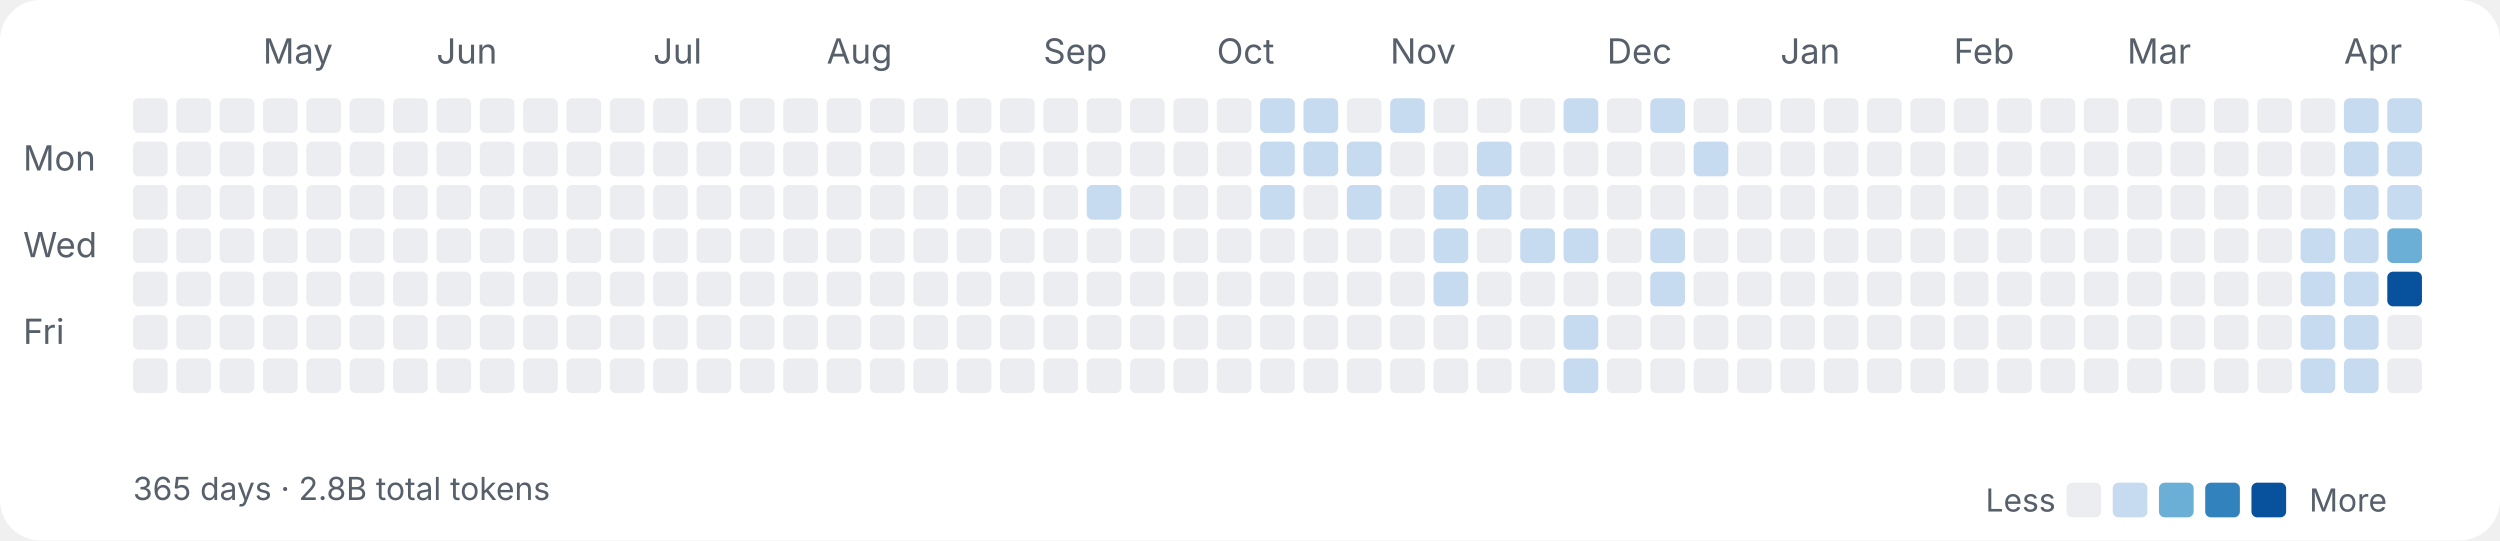
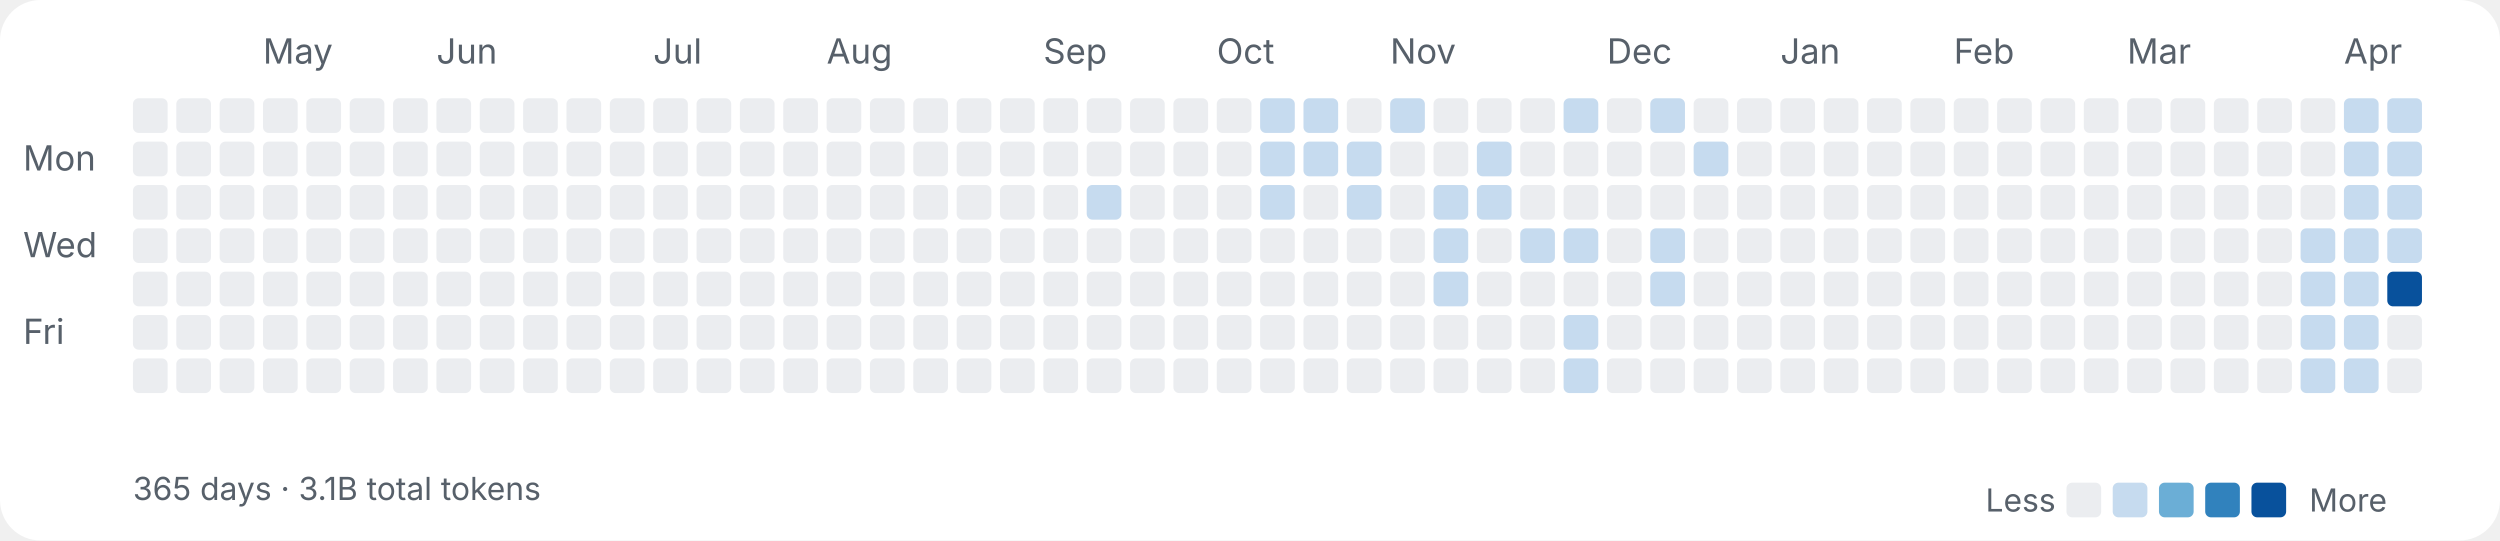
<svg xmlns="http://www.w3.org/2000/svg" width="865" height="187" viewBox="0 0 865 187" fill="none">
  <style>
.label{font:12px ui-sans-serif,system-ui,-apple-system,sans-serif;fill:#57606a}
.sub{font:11px ui-sans-serif,system-ui,-apple-system,sans-serif;fill:#57606a}
</style>
  <rect width="100%" height="100%" rx="14" fill="#ffffff" />
  <text class="label" x="8" y="59">Mon</text>
  <text class="label" x="8" y="89">Wed</text>
  <text class="label" x="8" y="119">Fri</text>
  <rect x="46" y="34" width="12" height="12" rx="2" fill="#ebedf0" />
  <rect x="46" y="49" width="12" height="12" rx="2" fill="#ebedf0" />
  <rect x="46" y="64" width="12" height="12" rx="2" fill="#ebedf0" />
  <rect x="46" y="79" width="12" height="12" rx="2" fill="#ebedf0" />
  <rect x="46" y="94" width="12" height="12" rx="2" fill="#ebedf0" />
  <rect x="46" y="109" width="12" height="12" rx="2" fill="#ebedf0" />
  <rect x="46" y="124" width="12" height="12" rx="2" fill="#ebedf0" />
  <rect x="61" y="34" width="12" height="12" rx="2" fill="#ebedf0" />
  <rect x="61" y="49" width="12" height="12" rx="2" fill="#ebedf0" />
  <rect x="61" y="64" width="12" height="12" rx="2" fill="#ebedf0" />
  <rect x="61" y="79" width="12" height="12" rx="2" fill="#ebedf0" />
  <rect x="61" y="94" width="12" height="12" rx="2" fill="#ebedf0" />
  <rect x="61" y="109" width="12" height="12" rx="2" fill="#ebedf0" />
  <rect x="61" y="124" width="12" height="12" rx="2" fill="#ebedf0" />
  <rect x="76" y="34" width="12" height="12" rx="2" fill="#ebedf0" />
  <rect x="76" y="49" width="12" height="12" rx="2" fill="#ebedf0" />
  <rect x="76" y="64" width="12" height="12" rx="2" fill="#ebedf0" />
  <rect x="76" y="79" width="12" height="12" rx="2" fill="#ebedf0" />
  <rect x="76" y="94" width="12" height="12" rx="2" fill="#ebedf0" />
  <rect x="76" y="109" width="12" height="12" rx="2" fill="#ebedf0" />
  <rect x="76" y="124" width="12" height="12" rx="2" fill="#ebedf0" />
  <text class="label" x="91" y="22">May</text>
  <rect x="91" y="34" width="12" height="12" rx="2" fill="#ebedf0" />
  <rect x="91" y="49" width="12" height="12" rx="2" fill="#ebedf0" />
  <rect x="91" y="64" width="12" height="12" rx="2" fill="#ebedf0" />
  <rect x="91" y="79" width="12" height="12" rx="2" fill="#ebedf0" />
  <rect x="91" y="94" width="12" height="12" rx="2" fill="#ebedf0" />
  <rect x="91" y="109" width="12" height="12" rx="2" fill="#ebedf0" />
  <rect x="91" y="124" width="12" height="12" rx="2" fill="#ebedf0" />
  <rect x="106" y="34" width="12" height="12" rx="2" fill="#ebedf0" />
  <rect x="106" y="49" width="12" height="12" rx="2" fill="#ebedf0" />
  <rect x="106" y="64" width="12" height="12" rx="2" fill="#ebedf0" />
  <rect x="106" y="79" width="12" height="12" rx="2" fill="#ebedf0" />
  <rect x="106" y="94" width="12" height="12" rx="2" fill="#ebedf0" />
  <rect x="106" y="109" width="12" height="12" rx="2" fill="#ebedf0" />
  <rect x="106" y="124" width="12" height="12" rx="2" fill="#ebedf0" />
  <rect x="121" y="34" width="12" height="12" rx="2" fill="#ebedf0" />
  <rect x="121" y="49" width="12" height="12" rx="2" fill="#ebedf0" />
  <rect x="121" y="64" width="12" height="12" rx="2" fill="#ebedf0" />
  <rect x="121" y="79" width="12" height="12" rx="2" fill="#ebedf0" />
  <rect x="121" y="94" width="12" height="12" rx="2" fill="#ebedf0" />
  <rect x="121" y="109" width="12" height="12" rx="2" fill="#ebedf0" />
  <rect x="121" y="124" width="12" height="12" rx="2" fill="#ebedf0" />
  <rect x="136" y="34" width="12" height="12" rx="2" fill="#ebedf0" />
  <rect x="136" y="49" width="12" height="12" rx="2" fill="#ebedf0" />
  <rect x="136" y="64" width="12" height="12" rx="2" fill="#ebedf0" />
  <rect x="136" y="79" width="12" height="12" rx="2" fill="#ebedf0" />
  <rect x="136" y="94" width="12" height="12" rx="2" fill="#ebedf0" />
  <rect x="136" y="109" width="12" height="12" rx="2" fill="#ebedf0" />
  <rect x="136" y="124" width="12" height="12" rx="2" fill="#ebedf0" />
  <text class="label" x="151" y="22">Jun</text>
  <rect x="151" y="34" width="12" height="12" rx="2" fill="#ebedf0" />
  <rect x="151" y="49" width="12" height="12" rx="2" fill="#ebedf0" />
  <rect x="151" y="64" width="12" height="12" rx="2" fill="#ebedf0" />
  <rect x="151" y="79" width="12" height="12" rx="2" fill="#ebedf0" />
  <rect x="151" y="94" width="12" height="12" rx="2" fill="#ebedf0" />
  <rect x="151" y="109" width="12" height="12" rx="2" fill="#ebedf0" />
  <rect x="151" y="124" width="12" height="12" rx="2" fill="#ebedf0" />
  <rect x="166" y="34" width="12" height="12" rx="2" fill="#ebedf0" />
  <rect x="166" y="49" width="12" height="12" rx="2" fill="#ebedf0" />
  <rect x="166" y="64" width="12" height="12" rx="2" fill="#ebedf0" />
  <rect x="166" y="79" width="12" height="12" rx="2" fill="#ebedf0" />
  <rect x="166" y="94" width="12" height="12" rx="2" fill="#ebedf0" />
  <rect x="166" y="109" width="12" height="12" rx="2" fill="#ebedf0" />
  <rect x="166" y="124" width="12" height="12" rx="2" fill="#ebedf0" />
  <rect x="181" y="34" width="12" height="12" rx="2" fill="#ebedf0" />
  <rect x="181" y="49" width="12" height="12" rx="2" fill="#ebedf0" />
  <rect x="181" y="64" width="12" height="12" rx="2" fill="#ebedf0" />
  <rect x="181" y="79" width="12" height="12" rx="2" fill="#ebedf0" />
  <rect x="181" y="94" width="12" height="12" rx="2" fill="#ebedf0" />
  <rect x="181" y="109" width="12" height="12" rx="2" fill="#ebedf0" />
  <rect x="181" y="124" width="12" height="12" rx="2" fill="#ebedf0" />
  <rect x="196" y="34" width="12" height="12" rx="2" fill="#ebedf0" />
  <rect x="196" y="49" width="12" height="12" rx="2" fill="#ebedf0" />
  <rect x="196" y="64" width="12" height="12" rx="2" fill="#ebedf0" />
  <rect x="196" y="79" width="12" height="12" rx="2" fill="#ebedf0" />
  <rect x="196" y="94" width="12" height="12" rx="2" fill="#ebedf0" />
  <rect x="196" y="109" width="12" height="12" rx="2" fill="#ebedf0" />
  <rect x="196" y="124" width="12" height="12" rx="2" fill="#ebedf0" />
  <rect x="211" y="34" width="12" height="12" rx="2" fill="#ebedf0" />
  <rect x="211" y="49" width="12" height="12" rx="2" fill="#ebedf0" />
  <rect x="211" y="64" width="12" height="12" rx="2" fill="#ebedf0" />
  <rect x="211" y="79" width="12" height="12" rx="2" fill="#ebedf0" />
  <rect x="211" y="94" width="12" height="12" rx="2" fill="#ebedf0" />
  <rect x="211" y="109" width="12" height="12" rx="2" fill="#ebedf0" />
  <rect x="211" y="124" width="12" height="12" rx="2" fill="#ebedf0" />
  <text class="label" x="226" y="22">Jul</text>
  <rect x="226" y="34" width="12" height="12" rx="2" fill="#ebedf0" />
  <rect x="226" y="49" width="12" height="12" rx="2" fill="#ebedf0" />
  <rect x="226" y="64" width="12" height="12" rx="2" fill="#ebedf0" />
  <rect x="226" y="79" width="12" height="12" rx="2" fill="#ebedf0" />
  <rect x="226" y="94" width="12" height="12" rx="2" fill="#ebedf0" />
  <rect x="226" y="109" width="12" height="12" rx="2" fill="#ebedf0" />
  <rect x="226" y="124" width="12" height="12" rx="2" fill="#ebedf0" />
  <rect x="241" y="34" width="12" height="12" rx="2" fill="#ebedf0" />
  <rect x="241" y="49" width="12" height="12" rx="2" fill="#ebedf0" />
  <rect x="241" y="64" width="12" height="12" rx="2" fill="#ebedf0" />
  <rect x="241" y="79" width="12" height="12" rx="2" fill="#ebedf0" />
  <rect x="241" y="94" width="12" height="12" rx="2" fill="#ebedf0" />
  <rect x="241" y="109" width="12" height="12" rx="2" fill="#ebedf0" />
  <rect x="241" y="124" width="12" height="12" rx="2" fill="#ebedf0" />
  <rect x="256" y="34" width="12" height="12" rx="2" fill="#ebedf0" />
  <rect x="256" y="49" width="12" height="12" rx="2" fill="#ebedf0" />
  <rect x="256" y="64" width="12" height="12" rx="2" fill="#ebedf0" />
  <rect x="256" y="79" width="12" height="12" rx="2" fill="#ebedf0" />
  <rect x="256" y="94" width="12" height="12" rx="2" fill="#ebedf0" />
  <rect x="256" y="109" width="12" height="12" rx="2" fill="#ebedf0" />
  <rect x="256" y="124" width="12" height="12" rx="2" fill="#ebedf0" />
  <rect x="271" y="34" width="12" height="12" rx="2" fill="#ebedf0" />
  <rect x="271" y="49" width="12" height="12" rx="2" fill="#ebedf0" />
  <rect x="271" y="64" width="12" height="12" rx="2" fill="#ebedf0" />
  <rect x="271" y="79" width="12" height="12" rx="2" fill="#ebedf0" />
  <rect x="271" y="94" width="12" height="12" rx="2" fill="#ebedf0" />
  <rect x="271" y="109" width="12" height="12" rx="2" fill="#ebedf0" />
  <rect x="271" y="124" width="12" height="12" rx="2" fill="#ebedf0" />
  <text class="label" x="286" y="22">Aug</text>
  <rect x="286" y="34" width="12" height="12" rx="2" fill="#ebedf0" />
  <rect x="286" y="49" width="12" height="12" rx="2" fill="#ebedf0" />
  <rect x="286" y="64" width="12" height="12" rx="2" fill="#ebedf0" />
  <rect x="286" y="79" width="12" height="12" rx="2" fill="#ebedf0" />
  <rect x="286" y="94" width="12" height="12" rx="2" fill="#ebedf0" />
  <rect x="286" y="109" width="12" height="12" rx="2" fill="#ebedf0" />
  <rect x="286" y="124" width="12" height="12" rx="2" fill="#ebedf0" />
  <rect x="301" y="34" width="12" height="12" rx="2" fill="#ebedf0" />
  <rect x="301" y="49" width="12" height="12" rx="2" fill="#ebedf0" />
  <rect x="301" y="64" width="12" height="12" rx="2" fill="#ebedf0" />
  <rect x="301" y="79" width="12" height="12" rx="2" fill="#ebedf0" />
  <rect x="301" y="94" width="12" height="12" rx="2" fill="#ebedf0" />
  <rect x="301" y="109" width="12" height="12" rx="2" fill="#ebedf0" />
  <rect x="301" y="124" width="12" height="12" rx="2" fill="#ebedf0" />
  <rect x="316" y="34" width="12" height="12" rx="2" fill="#ebedf0" />
  <rect x="316" y="49" width="12" height="12" rx="2" fill="#ebedf0" />
  <rect x="316" y="64" width="12" height="12" rx="2" fill="#ebedf0" />
  <rect x="316" y="79" width="12" height="12" rx="2" fill="#ebedf0" />
  <rect x="316" y="94" width="12" height="12" rx="2" fill="#ebedf0" />
  <rect x="316" y="109" width="12" height="12" rx="2" fill="#ebedf0" />
  <rect x="316" y="124" width="12" height="12" rx="2" fill="#ebedf0" />
  <rect x="331" y="34" width="12" height="12" rx="2" fill="#ebedf0" />
  <rect x="331" y="49" width="12" height="12" rx="2" fill="#ebedf0" />
  <rect x="331" y="64" width="12" height="12" rx="2" fill="#ebedf0" />
  <rect x="331" y="79" width="12" height="12" rx="2" fill="#ebedf0" />
  <rect x="331" y="94" width="12" height="12" rx="2" fill="#ebedf0" />
  <rect x="331" y="109" width="12" height="12" rx="2" fill="#ebedf0" />
  <rect x="331" y="124" width="12" height="12" rx="2" fill="#ebedf0" />
  <rect x="346" y="34" width="12" height="12" rx="2" fill="#ebedf0" />
  <rect x="346" y="49" width="12" height="12" rx="2" fill="#ebedf0" />
  <rect x="346" y="64" width="12" height="12" rx="2" fill="#ebedf0" />
  <rect x="346" y="79" width="12" height="12" rx="2" fill="#ebedf0" />
  <rect x="346" y="94" width="12" height="12" rx="2" fill="#ebedf0" />
  <rect x="346" y="109" width="12" height="12" rx="2" fill="#ebedf0" />
  <rect x="346" y="124" width="12" height="12" rx="2" fill="#ebedf0" />
  <text class="label" x="361" y="22">Sep</text>
  <rect x="361" y="34" width="12" height="12" rx="2" fill="#ebedf0" />
  <rect x="361" y="49" width="12" height="12" rx="2" fill="#ebedf0" />
  <rect x="361" y="64" width="12" height="12" rx="2" fill="#ebedf0" />
  <rect x="361" y="79" width="12" height="12" rx="2" fill="#ebedf0" />
  <rect x="361" y="94" width="12" height="12" rx="2" fill="#ebedf0" />
  <rect x="361" y="109" width="12" height="12" rx="2" fill="#ebedf0" />
  <rect x="361" y="124" width="12" height="12" rx="2" fill="#ebedf0" />
  <rect x="376" y="34" width="12" height="12" rx="2" fill="#ebedf0" />
  <rect x="376" y="49" width="12" height="12" rx="2" fill="#ebedf0" />
  <rect x="376" y="64" width="12" height="12" rx="2" fill="#c6dbef" />
  <rect x="376" y="79" width="12" height="12" rx="2" fill="#ebedf0" />
  <rect x="376" y="94" width="12" height="12" rx="2" fill="#ebedf0" />
  <rect x="376" y="109" width="12" height="12" rx="2" fill="#ebedf0" />
  <rect x="376" y="124" width="12" height="12" rx="2" fill="#ebedf0" />
  <rect x="391" y="34" width="12" height="12" rx="2" fill="#ebedf0" />
  <rect x="391" y="49" width="12" height="12" rx="2" fill="#ebedf0" />
  <rect x="391" y="64" width="12" height="12" rx="2" fill="#ebedf0" />
  <rect x="391" y="79" width="12" height="12" rx="2" fill="#ebedf0" />
  <rect x="391" y="94" width="12" height="12" rx="2" fill="#ebedf0" />
  <rect x="391" y="109" width="12" height="12" rx="2" fill="#ebedf0" />
  <rect x="391" y="124" width="12" height="12" rx="2" fill="#ebedf0" />
  <rect x="406" y="34" width="12" height="12" rx="2" fill="#ebedf0" />
  <rect x="406" y="49" width="12" height="12" rx="2" fill="#ebedf0" />
  <rect x="406" y="64" width="12" height="12" rx="2" fill="#ebedf0" />
  <rect x="406" y="79" width="12" height="12" rx="2" fill="#ebedf0" />
  <rect x="406" y="94" width="12" height="12" rx="2" fill="#ebedf0" />
  <rect x="406" y="109" width="12" height="12" rx="2" fill="#ebedf0" />
  <rect x="406" y="124" width="12" height="12" rx="2" fill="#ebedf0" />
  <text class="label" x="421" y="22">Oct</text>
  <rect x="421" y="34" width="12" height="12" rx="2" fill="#ebedf0" />
  <rect x="421" y="49" width="12" height="12" rx="2" fill="#ebedf0" />
  <rect x="421" y="64" width="12" height="12" rx="2" fill="#ebedf0" />
  <rect x="421" y="79" width="12" height="12" rx="2" fill="#ebedf0" />
  <rect x="421" y="94" width="12" height="12" rx="2" fill="#ebedf0" />
  <rect x="421" y="109" width="12" height="12" rx="2" fill="#ebedf0" />
  <rect x="421" y="124" width="12" height="12" rx="2" fill="#ebedf0" />
  <rect x="436" y="34" width="12" height="12" rx="2" fill="#c6dbef" />
  <rect x="436" y="49" width="12" height="12" rx="2" fill="#c6dbef" />
  <rect x="436" y="64" width="12" height="12" rx="2" fill="#c6dbef" />
  <rect x="436" y="79" width="12" height="12" rx="2" fill="#ebedf0" />
  <rect x="436" y="94" width="12" height="12" rx="2" fill="#ebedf0" />
  <rect x="436" y="109" width="12" height="12" rx="2" fill="#ebedf0" />
  <rect x="436" y="124" width="12" height="12" rx="2" fill="#ebedf0" />
  <rect x="451" y="34" width="12" height="12" rx="2" fill="#c6dbef" />
  <rect x="451" y="49" width="12" height="12" rx="2" fill="#c6dbef" />
  <rect x="451" y="64" width="12" height="12" rx="2" fill="#ebedf0" />
  <rect x="451" y="79" width="12" height="12" rx="2" fill="#ebedf0" />
  <rect x="451" y="94" width="12" height="12" rx="2" fill="#ebedf0" />
  <rect x="451" y="109" width="12" height="12" rx="2" fill="#ebedf0" />
  <rect x="451" y="124" width="12" height="12" rx="2" fill="#ebedf0" />
  <rect x="466" y="34" width="12" height="12" rx="2" fill="#ebedf0" />
  <rect x="466" y="49" width="12" height="12" rx="2" fill="#c6dbef" />
  <rect x="466" y="64" width="12" height="12" rx="2" fill="#c6dbef" />
  <rect x="466" y="79" width="12" height="12" rx="2" fill="#ebedf0" />
  <rect x="466" y="94" width="12" height="12" rx="2" fill="#ebedf0" />
  <rect x="466" y="109" width="12" height="12" rx="2" fill="#ebedf0" />
  <rect x="466" y="124" width="12" height="12" rx="2" fill="#ebedf0" />
  <text class="label" x="481" y="22">Nov</text>
  <rect x="481" y="34" width="12" height="12" rx="2" fill="#c6dbef" />
  <rect x="481" y="49" width="12" height="12" rx="2" fill="#ebedf0" />
  <rect x="481" y="64" width="12" height="12" rx="2" fill="#ebedf0" />
  <rect x="481" y="79" width="12" height="12" rx="2" fill="#ebedf0" />
  <rect x="481" y="94" width="12" height="12" rx="2" fill="#ebedf0" />
  <rect x="481" y="109" width="12" height="12" rx="2" fill="#ebedf0" />
  <rect x="481" y="124" width="12" height="12" rx="2" fill="#ebedf0" />
  <rect x="496" y="34" width="12" height="12" rx="2" fill="#ebedf0" />
  <rect x="496" y="49" width="12" height="12" rx="2" fill="#ebedf0" />
  <rect x="496" y="64" width="12" height="12" rx="2" fill="#c6dbef" />
  <rect x="496" y="79" width="12" height="12" rx="2" fill="#c6dbef" />
  <rect x="496" y="94" width="12" height="12" rx="2" fill="#c6dbef" />
  <rect x="496" y="109" width="12" height="12" rx="2" fill="#ebedf0" />
  <rect x="496" y="124" width="12" height="12" rx="2" fill="#ebedf0" />
  <rect x="511" y="34" width="12" height="12" rx="2" fill="#ebedf0" />
  <rect x="511" y="49" width="12" height="12" rx="2" fill="#c6dbef" />
  <rect x="511" y="64" width="12" height="12" rx="2" fill="#c6dbef" />
  <rect x="511" y="79" width="12" height="12" rx="2" fill="#ebedf0" />
  <rect x="511" y="94" width="12" height="12" rx="2" fill="#ebedf0" />
  <rect x="511" y="109" width="12" height="12" rx="2" fill="#ebedf0" />
  <rect x="511" y="124" width="12" height="12" rx="2" fill="#ebedf0" />
  <rect x="526" y="34" width="12" height="12" rx="2" fill="#ebedf0" />
  <rect x="526" y="49" width="12" height="12" rx="2" fill="#ebedf0" />
  <rect x="526" y="64" width="12" height="12" rx="2" fill="#ebedf0" />
  <rect x="526" y="79" width="12" height="12" rx="2" fill="#c6dbef" />
  <rect x="526" y="94" width="12" height="12" rx="2" fill="#ebedf0" />
  <rect x="526" y="109" width="12" height="12" rx="2" fill="#ebedf0" />
  <rect x="526" y="124" width="12" height="12" rx="2" fill="#ebedf0" />
  <rect x="541" y="34" width="12" height="12" rx="2" fill="#c6dbef" />
  <rect x="541" y="49" width="12" height="12" rx="2" fill="#ebedf0" />
  <rect x="541" y="64" width="12" height="12" rx="2" fill="#ebedf0" />
  <rect x="541" y="79" width="12" height="12" rx="2" fill="#c6dbef" />
  <rect x="541" y="94" width="12" height="12" rx="2" fill="#ebedf0" />
  <rect x="541" y="109" width="12" height="12" rx="2" fill="#c6dbef" />
  <rect x="541" y="124" width="12" height="12" rx="2" fill="#c6dbef" />
  <text class="label" x="556" y="22">Dec</text>
  <rect x="556" y="34" width="12" height="12" rx="2" fill="#ebedf0" />
  <rect x="556" y="49" width="12" height="12" rx="2" fill="#ebedf0" />
  <rect x="556" y="64" width="12" height="12" rx="2" fill="#ebedf0" />
  <rect x="556" y="79" width="12" height="12" rx="2" fill="#ebedf0" />
  <rect x="556" y="94" width="12" height="12" rx="2" fill="#ebedf0" />
  <rect x="556" y="109" width="12" height="12" rx="2" fill="#ebedf0" />
  <rect x="556" y="124" width="12" height="12" rx="2" fill="#ebedf0" />
  <rect x="571" y="34" width="12" height="12" rx="2" fill="#c6dbef" />
  <rect x="571" y="49" width="12" height="12" rx="2" fill="#ebedf0" />
  <rect x="571" y="64" width="12" height="12" rx="2" fill="#ebedf0" />
  <rect x="571" y="79" width="12" height="12" rx="2" fill="#c6dbef" />
  <rect x="571" y="94" width="12" height="12" rx="2" fill="#c6dbef" />
  <rect x="571" y="109" width="12" height="12" rx="2" fill="#ebedf0" />
  <rect x="571" y="124" width="12" height="12" rx="2" fill="#ebedf0" />
  <rect x="586" y="34" width="12" height="12" rx="2" fill="#ebedf0" />
  <rect x="586" y="49" width="12" height="12" rx="2" fill="#c6dbef" />
  <rect x="586" y="64" width="12" height="12" rx="2" fill="#ebedf0" />
  <rect x="586" y="79" width="12" height="12" rx="2" fill="#ebedf0" />
  <rect x="586" y="94" width="12" height="12" rx="2" fill="#ebedf0" />
  <rect x="586" y="109" width="12" height="12" rx="2" fill="#ebedf0" />
  <rect x="586" y="124" width="12" height="12" rx="2" fill="#ebedf0" />
  <rect x="601" y="34" width="12" height="12" rx="2" fill="#ebedf0" />
  <rect x="601" y="49" width="12" height="12" rx="2" fill="#ebedf0" />
  <rect x="601" y="64" width="12" height="12" rx="2" fill="#ebedf0" />
  <rect x="601" y="79" width="12" height="12" rx="2" fill="#ebedf0" />
  <rect x="601" y="94" width="12" height="12" rx="2" fill="#ebedf0" />
  <rect x="601" y="109" width="12" height="12" rx="2" fill="#ebedf0" />
  <rect x="601" y="124" width="12" height="12" rx="2" fill="#ebedf0" />
  <text class="label" x="616" y="22">Jan</text>
  <rect x="616" y="34" width="12" height="12" rx="2" fill="#ebedf0" />
  <rect x="616" y="49" width="12" height="12" rx="2" fill="#ebedf0" />
  <rect x="616" y="64" width="12" height="12" rx="2" fill="#ebedf0" />
  <rect x="616" y="79" width="12" height="12" rx="2" fill="#ebedf0" />
  <rect x="616" y="94" width="12" height="12" rx="2" fill="#ebedf0" />
  <rect x="616" y="109" width="12" height="12" rx="2" fill="#ebedf0" />
  <rect x="616" y="124" width="12" height="12" rx="2" fill="#ebedf0" />
  <rect x="631" y="34" width="12" height="12" rx="2" fill="#ebedf0" />
  <rect x="631" y="49" width="12" height="12" rx="2" fill="#ebedf0" />
  <rect x="631" y="64" width="12" height="12" rx="2" fill="#ebedf0" />
  <rect x="631" y="79" width="12" height="12" rx="2" fill="#ebedf0" />
  <rect x="631" y="94" width="12" height="12" rx="2" fill="#ebedf0" />
  <rect x="631" y="109" width="12" height="12" rx="2" fill="#ebedf0" />
  <rect x="631" y="124" width="12" height="12" rx="2" fill="#ebedf0" />
  <rect x="646" y="34" width="12" height="12" rx="2" fill="#ebedf0" />
  <rect x="646" y="49" width="12" height="12" rx="2" fill="#ebedf0" />
  <rect x="646" y="64" width="12" height="12" rx="2" fill="#ebedf0" />
  <rect x="646" y="79" width="12" height="12" rx="2" fill="#ebedf0" />
  <rect x="646" y="94" width="12" height="12" rx="2" fill="#ebedf0" />
  <rect x="646" y="109" width="12" height="12" rx="2" fill="#ebedf0" />
  <rect x="646" y="124" width="12" height="12" rx="2" fill="#ebedf0" />
  <rect x="661" y="34" width="12" height="12" rx="2" fill="#ebedf0" />
  <rect x="661" y="49" width="12" height="12" rx="2" fill="#ebedf0" />
  <rect x="661" y="64" width="12" height="12" rx="2" fill="#ebedf0" />
  <rect x="661" y="79" width="12" height="12" rx="2" fill="#ebedf0" />
  <rect x="661" y="94" width="12" height="12" rx="2" fill="#ebedf0" />
  <rect x="661" y="109" width="12" height="12" rx="2" fill="#ebedf0" />
  <rect x="661" y="124" width="12" height="12" rx="2" fill="#ebedf0" />
  <text class="label" x="676" y="22">Feb</text>
  <rect x="676" y="34" width="12" height="12" rx="2" fill="#ebedf0" />
  <rect x="676" y="49" width="12" height="12" rx="2" fill="#ebedf0" />
  <rect x="676" y="64" width="12" height="12" rx="2" fill="#ebedf0" />
  <rect x="676" y="79" width="12" height="12" rx="2" fill="#ebedf0" />
  <rect x="676" y="94" width="12" height="12" rx="2" fill="#ebedf0" />
  <rect x="676" y="109" width="12" height="12" rx="2" fill="#ebedf0" />
  <rect x="676" y="124" width="12" height="12" rx="2" fill="#ebedf0" />
  <rect x="691" y="34" width="12" height="12" rx="2" fill="#ebedf0" />
  <rect x="691" y="49" width="12" height="12" rx="2" fill="#ebedf0" />
  <rect x="691" y="64" width="12" height="12" rx="2" fill="#ebedf0" />
  <rect x="691" y="79" width="12" height="12" rx="2" fill="#ebedf0" />
  <rect x="691" y="94" width="12" height="12" rx="2" fill="#ebedf0" />
  <rect x="691" y="109" width="12" height="12" rx="2" fill="#ebedf0" />
  <rect x="691" y="124" width="12" height="12" rx="2" fill="#ebedf0" />
  <rect x="706" y="34" width="12" height="12" rx="2" fill="#ebedf0" />
  <rect x="706" y="49" width="12" height="12" rx="2" fill="#ebedf0" />
  <rect x="706" y="64" width="12" height="12" rx="2" fill="#ebedf0" />
  <rect x="706" y="79" width="12" height="12" rx="2" fill="#ebedf0" />
  <rect x="706" y="94" width="12" height="12" rx="2" fill="#ebedf0" />
  <rect x="706" y="109" width="12" height="12" rx="2" fill="#ebedf0" />
  <rect x="706" y="124" width="12" height="12" rx="2" fill="#ebedf0" />
  <rect x="721" y="34" width="12" height="12" rx="2" fill="#ebedf0" />
  <rect x="721" y="49" width="12" height="12" rx="2" fill="#ebedf0" />
  <rect x="721" y="64" width="12" height="12" rx="2" fill="#ebedf0" />
  <rect x="721" y="79" width="12" height="12" rx="2" fill="#ebedf0" />
  <rect x="721" y="94" width="12" height="12" rx="2" fill="#ebedf0" />
  <rect x="721" y="109" width="12" height="12" rx="2" fill="#ebedf0" />
  <rect x="721" y="124" width="12" height="12" rx="2" fill="#ebedf0" />
  <text class="label" x="736" y="22">Mar</text>
  <rect x="736" y="34" width="12" height="12" rx="2" fill="#ebedf0" />
  <rect x="736" y="49" width="12" height="12" rx="2" fill="#ebedf0" />
  <rect x="736" y="64" width="12" height="12" rx="2" fill="#ebedf0" />
  <rect x="736" y="79" width="12" height="12" rx="2" fill="#ebedf0" />
  <rect x="736" y="94" width="12" height="12" rx="2" fill="#ebedf0" />
  <rect x="736" y="109" width="12" height="12" rx="2" fill="#ebedf0" />
  <rect x="736" y="124" width="12" height="12" rx="2" fill="#ebedf0" />
  <rect x="751" y="34" width="12" height="12" rx="2" fill="#ebedf0" />
  <rect x="751" y="49" width="12" height="12" rx="2" fill="#ebedf0" />
  <rect x="751" y="64" width="12" height="12" rx="2" fill="#ebedf0" />
  <rect x="751" y="79" width="12" height="12" rx="2" fill="#ebedf0" />
  <rect x="751" y="94" width="12" height="12" rx="2" fill="#ebedf0" />
  <rect x="751" y="109" width="12" height="12" rx="2" fill="#ebedf0" />
  <rect x="751" y="124" width="12" height="12" rx="2" fill="#ebedf0" />
  <rect x="766" y="34" width="12" height="12" rx="2" fill="#ebedf0" />
  <rect x="766" y="49" width="12" height="12" rx="2" fill="#ebedf0" />
  <rect x="766" y="64" width="12" height="12" rx="2" fill="#ebedf0" />
  <rect x="766" y="79" width="12" height="12" rx="2" fill="#ebedf0" />
  <rect x="766" y="94" width="12" height="12" rx="2" fill="#ebedf0" />
  <rect x="766" y="109" width="12" height="12" rx="2" fill="#ebedf0" />
  <rect x="766" y="124" width="12" height="12" rx="2" fill="#ebedf0" />
  <rect x="781" y="34" width="12" height="12" rx="2" fill="#ebedf0" />
  <rect x="781" y="49" width="12" height="12" rx="2" fill="#ebedf0" />
  <rect x="781" y="64" width="12" height="12" rx="2" fill="#ebedf0" />
  <rect x="781" y="79" width="12" height="12" rx="2" fill="#ebedf0" />
  <rect x="781" y="94" width="12" height="12" rx="2" fill="#ebedf0" />
  <rect x="781" y="109" width="12" height="12" rx="2" fill="#ebedf0" />
  <rect x="781" y="124" width="12" height="12" rx="2" fill="#ebedf0" />
  <rect x="796" y="34" width="12" height="12" rx="2" fill="#ebedf0" />
  <rect x="796" y="49" width="12" height="12" rx="2" fill="#ebedf0" />
  <rect x="796" y="64" width="12" height="12" rx="2" fill="#ebedf0" />
  <rect x="796" y="79" width="12" height="12" rx="2" fill="#c6dbef" />
  <rect x="796" y="94" width="12" height="12" rx="2" fill="#c6dbef" />
  <rect x="796" y="109" width="12" height="12" rx="2" fill="#c6dbef" />
  <rect x="796" y="124" width="12" height="12" rx="2" fill="#c6dbef" />
  <text class="label" x="811" y="22">Apr</text>
  <rect x="811" y="34" width="12" height="12" rx="2" fill="#c6dbef" />
  <rect x="811" y="49" width="12" height="12" rx="2" fill="#c6dbef" />
  <rect x="811" y="64" width="12" height="12" rx="2" fill="#c6dbef" />
  <rect x="811" y="79" width="12" height="12" rx="2" fill="#c6dbef" />
  <rect x="811" y="94" width="12" height="12" rx="2" fill="#c6dbef" />
  <rect x="811" y="109" width="12" height="12" rx="2" fill="#c6dbef" />
  <rect x="811" y="124" width="12" height="12" rx="2" fill="#c6dbef" />
  <rect x="826" y="34" width="12" height="12" rx="2" fill="#c6dbef" />
  <rect x="826" y="49" width="12" height="12" rx="2" fill="#c6dbef" />
  <rect x="826" y="64" width="12" height="12" rx="2" fill="#c6dbef" />
-   <rect x="826" y="79" width="12" height="12" rx="2" fill="#6baed6" />
+   <rect x="826" y="79" width="12" height="12" rx="2" fill="#c6dbef" />
  <rect x="826" y="94" width="12" height="12" rx="2" fill="#08519c" />
  <rect x="826" y="109" width="12" height="12" rx="2" fill="#ebedf0" />
  <rect x="826" y="124" width="12" height="12" rx="2" fill="#ebedf0" />
  <text class="sub" x="687" y="177">Less</text>
  <rect x="715" y="167" width="12" height="12" rx="2" fill="#ebedf0" />
  <rect x="731" y="167" width="12" height="12" rx="2" fill="#c6dbef" />
  <rect x="747" y="167" width="12" height="12" rx="2" fill="#6baed6" />
  <rect x="763" y="167" width="12" height="12" rx="2" fill="#3182bd" />
  <rect x="779" y="167" width="12" height="12" rx="2" fill="#08519c" />
  <text class="sub" x="799" y="177">More</text>
-   <text class="sub" x="46" y="173">365 days · 2.8B total tokens</text>
+   <text class="sub" x="46" y="173">365 days · 3.1B total tokens</text>
</svg>
